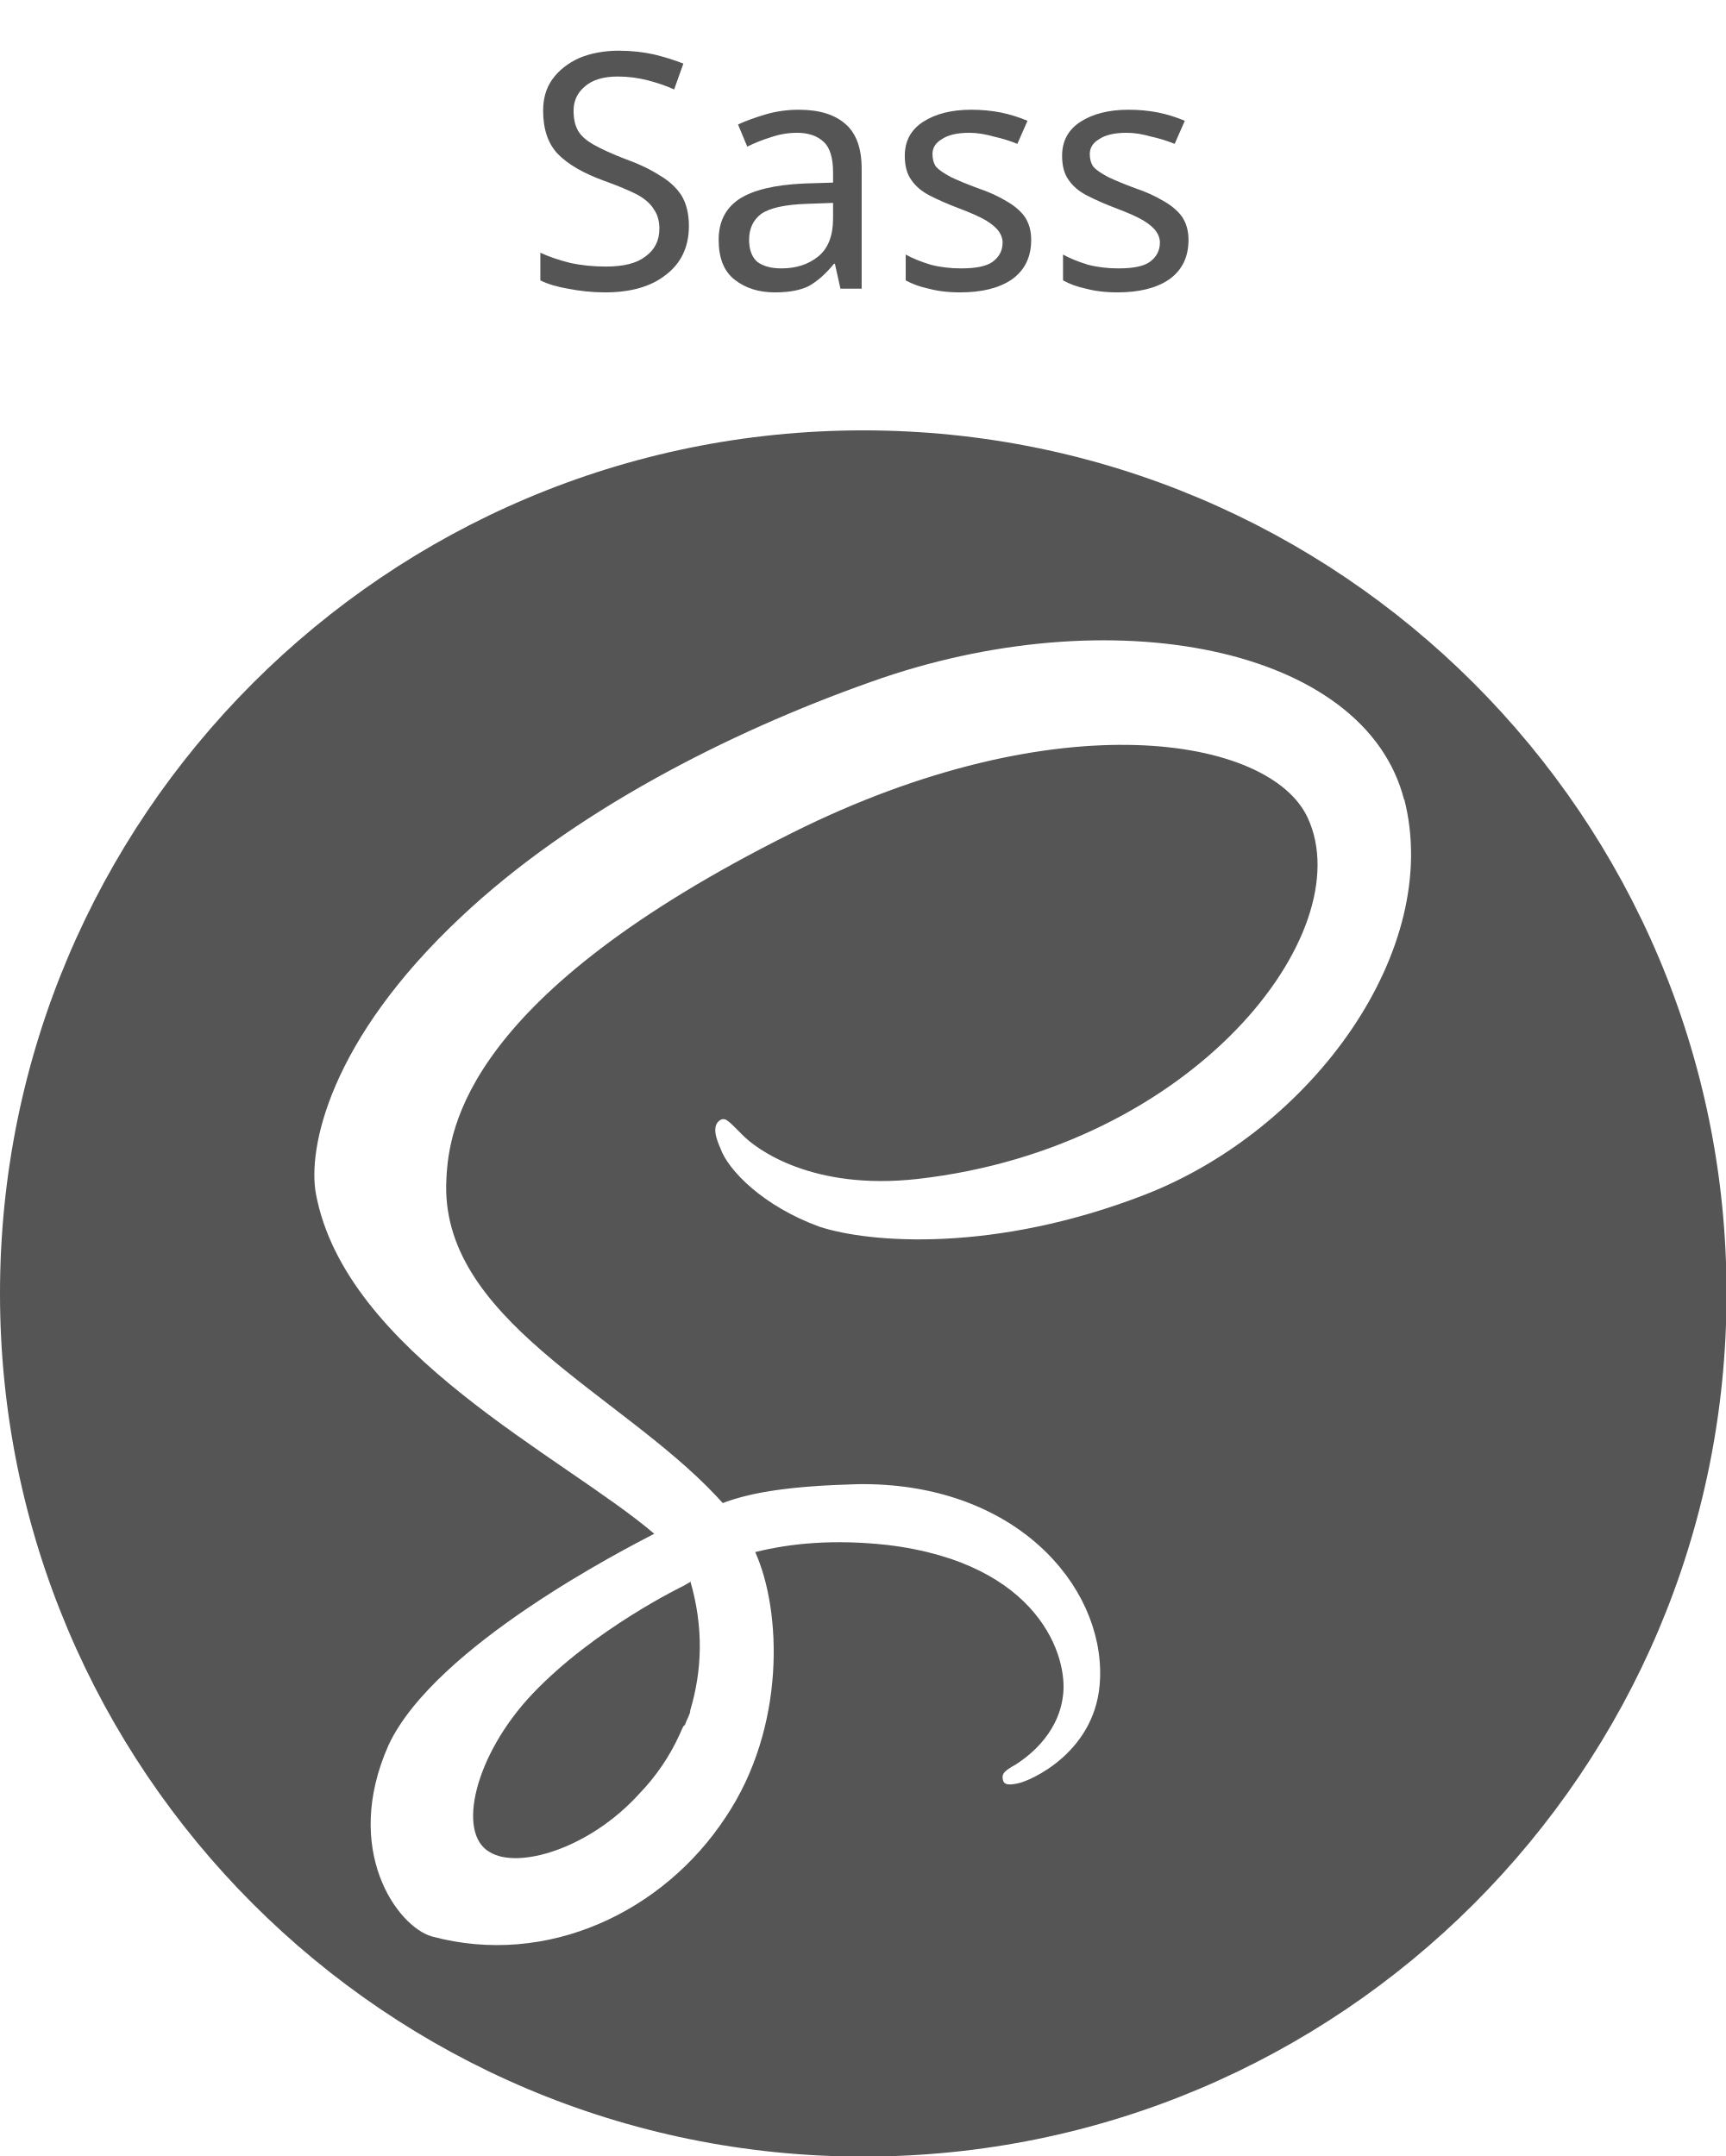
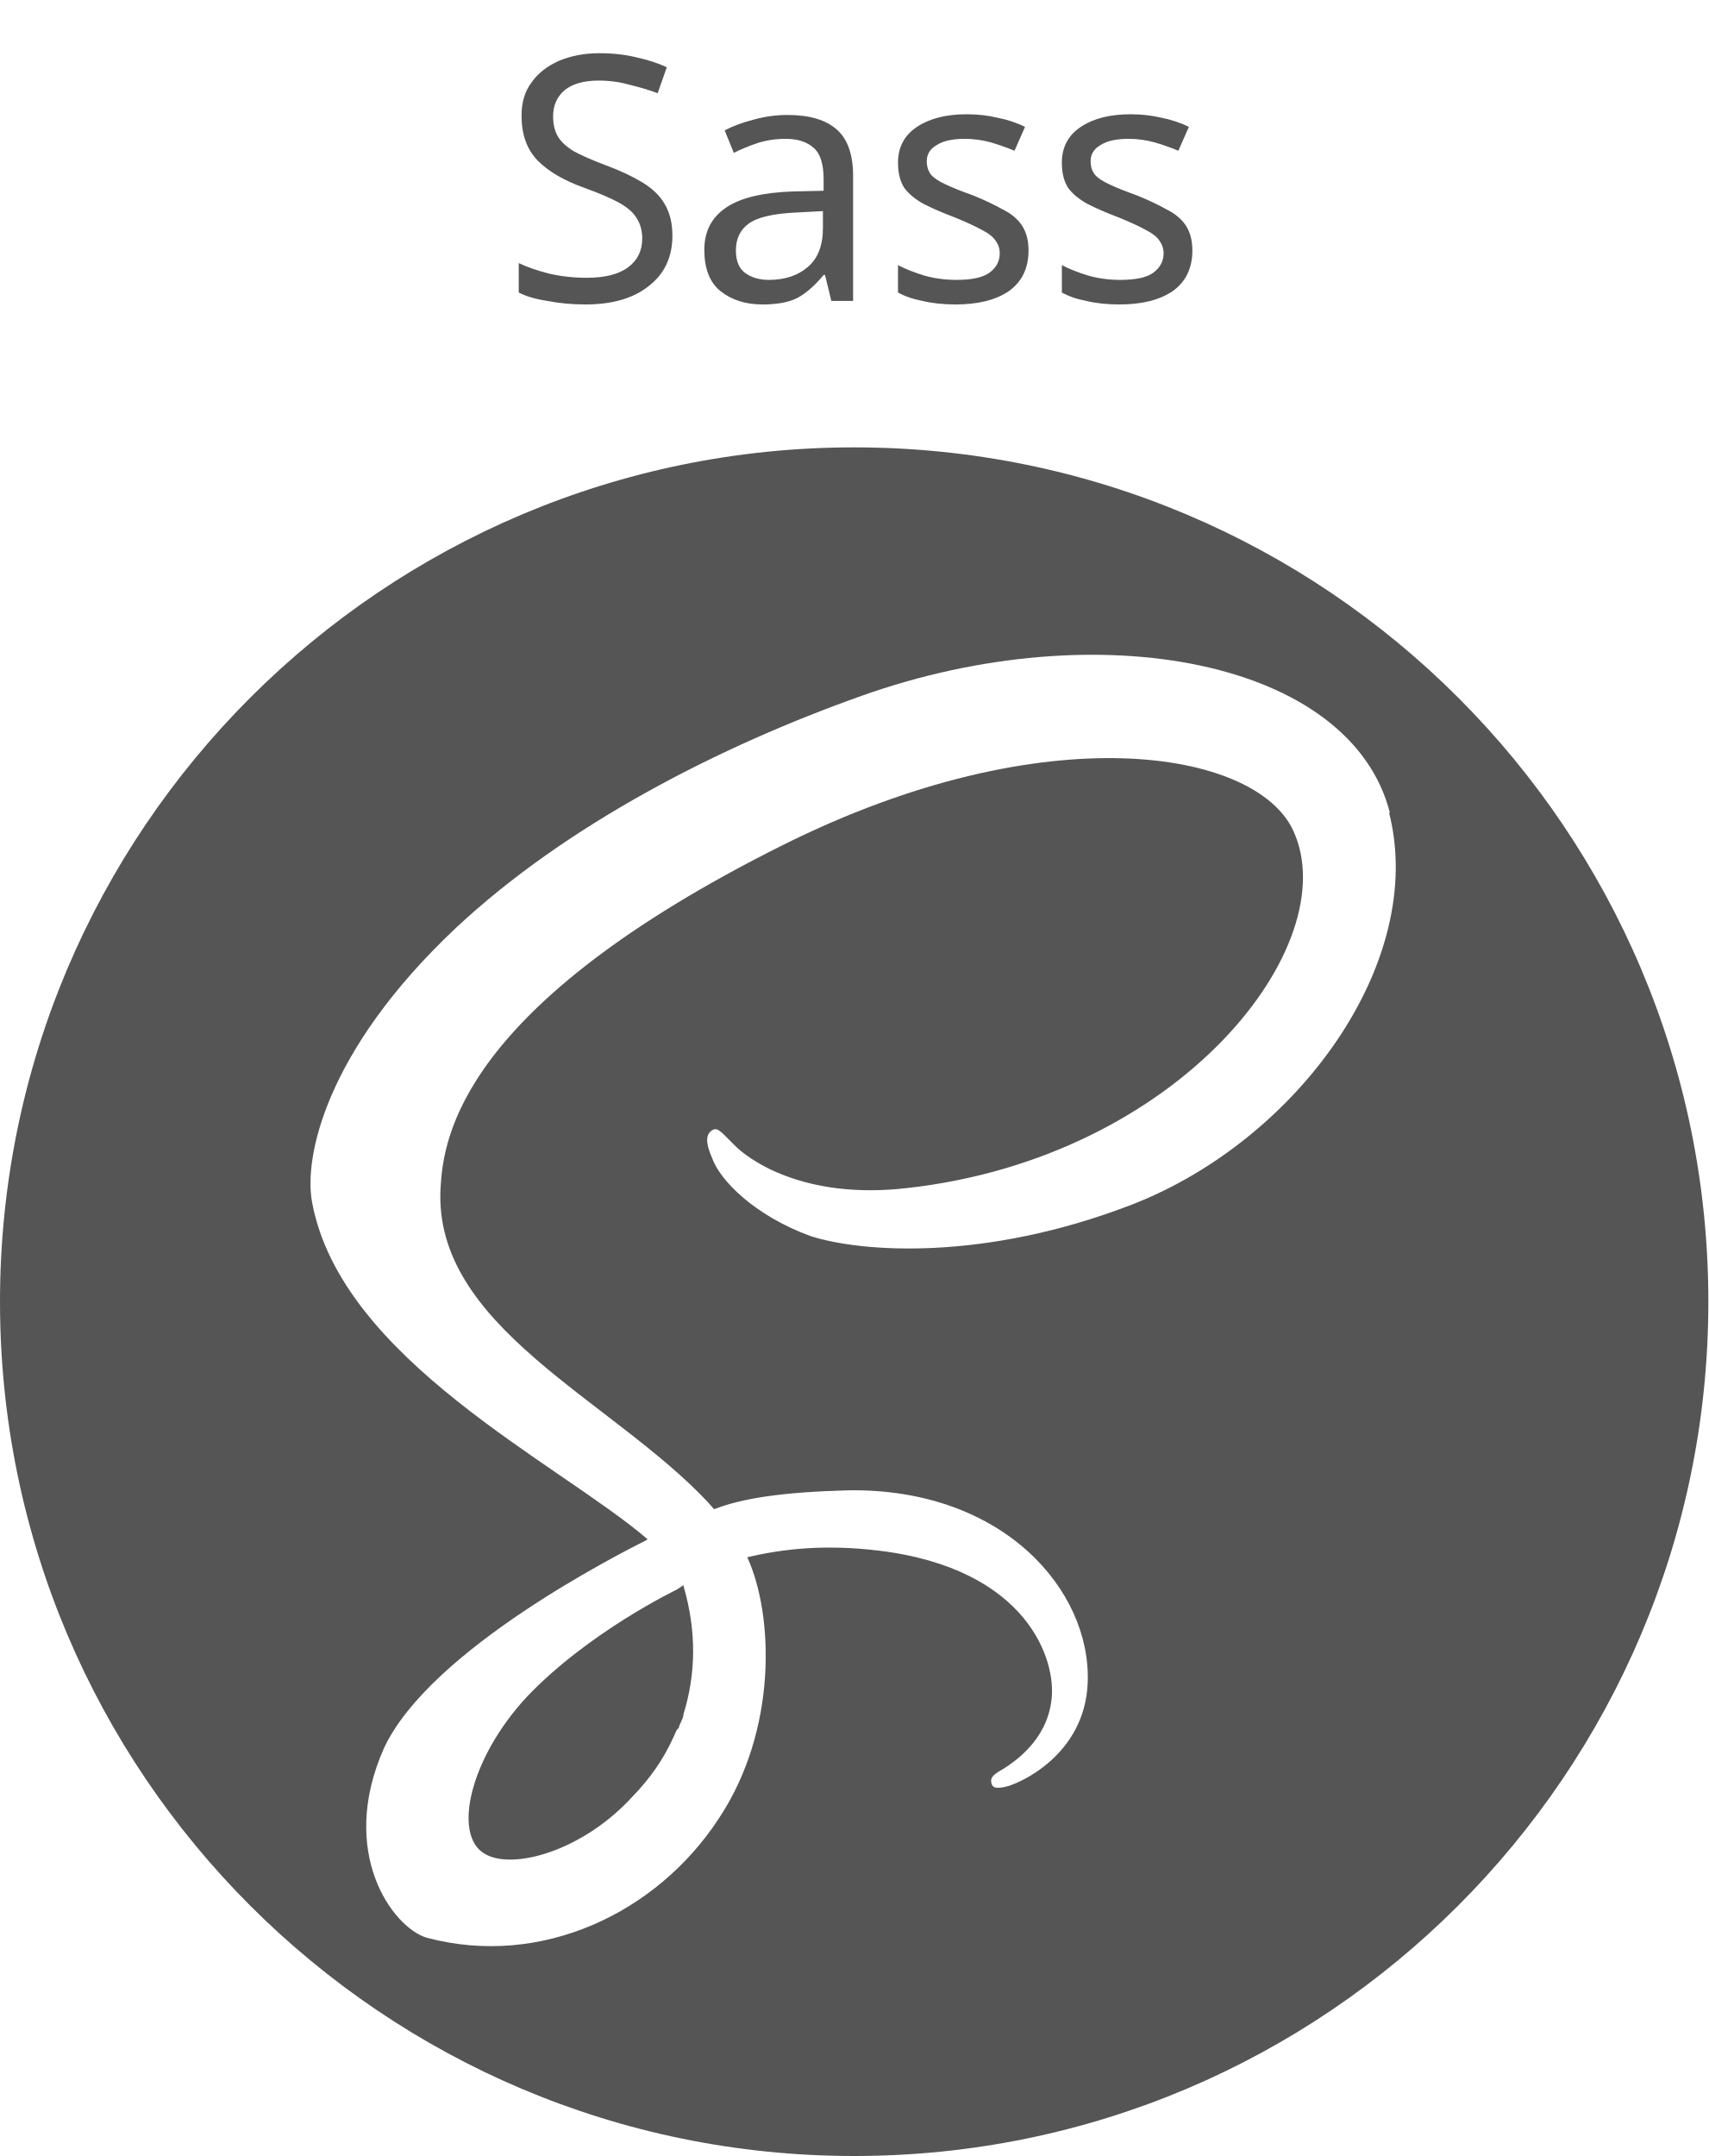
- <svg xmlns="http://www.w3.org/2000/svg" id="_レイヤー_2" data-name="レイヤー_2" viewBox="0 0 29.23 36.52">
+ <svg xmlns="http://www.w3.org/2000/svg" id="_レイヤー_2" data-name="レイヤー_2" width="38.04" height="48" viewBox="0 0 38.04 48">
  <defs>
    <style>
      .cls-1 {
        font-family: ZenKakuGothicNew-Light, 'Zen Kaku Gothic New';
-         font-size: 5.56px;
+         font-size: 7.61px;
        font-weight: 300;
      }

      .cls-1, .cls-2 {
        fill: #555;
      }
    </style>
  </defs>
-   <g id="img">
-     <text class="cls-1" transform="translate(8.87 4.89)">
-       <tspan x="0" y="0">Sass</tspan>
-     </text>
-     <path class="cls-2" d="M14.62,7.29c8.07,0,14.62,6.54,14.62,14.62s-6.54,14.62-14.62,14.62S0,29.98,0,21.91,6.54,7.29,14.62,7.29M11.69,26.78c.23.79.2,1.52,0,2.19,0,.07-.06.15-.09.25-.03,0-.06.1-.1.18-.16.35-.39.69-.67.98-.85.94-2.06,1.29-2.54.99-.56-.32-.25-1.64.72-2.67,1.05-1.11,2.57-1.84,2.57-1.84h0l.12-.07M23.78,13.55c-.66-2.6-4.97-3.45-9.03-2-2.43.86-5.06,2.21-6.94,3.98-2.24,2.1-2.6,3.93-2.46,4.69.5,2.69,4.21,4.46,5.73,5.76h0c-.44.23-3.71,1.89-4.5,3.58-.79,1.78.15,3.07.73,3.24,1.96.53,3.93-.42,4.98-2.02,1.02-1.52.95-3.49.5-4.49.61-.15,1.33-.22,2.24-.12,2.57.31,3.07,1.9,2.97,2.57-.09.67-.63,1.04-.8,1.15-.18.1-.23.15-.22.23.01.12.1.12.25.09.22-.04,1.36-.54,1.4-1.78.06-1.58-1.45-3.33-4.11-3.29-1.1.03-1.78.13-2.28.32l-.12-.13c-1.65-1.75-4.69-3-4.56-5.36.04-.86.34-3.11,5.85-5.86,4.5-2.25,8.11-1.64,8.74-.25.89,1.94-1.93,5.58-6.61,6.11-1.78.2-2.73-.5-2.97-.75-.25-.25-.28-.29-.37-.25-.16.1-.06.34,0,.48.13.37.72.98,1.68,1.33.86.28,2.97.44,5.5-.54,2.84-1.1,5.06-4.15,4.4-6.71Z" />
+   <g id="img_x5F_about">
+     <g>
+       <text class="cls-1" transform="translate(11.16 6.7)">
+         <tspan x="0" y="0">Sass</tspan>
+       </text>
+       <path class="cls-2" d="M19.02,9.96c10.51,0,19.02,8.52,19.02,19.02s-8.52,19.02-19.02,19.02S0,39.48,0,28.98,8.52,9.96,19.02,9.96M15.22,35.31c.3,1.03.27,1.98,0,2.85,0,.1-.08.19-.11.32-.04,0-.08.13-.13.23-.21.46-.51.89-.88,1.27-1.1,1.22-2.68,1.67-3.31,1.29-.72-.42-.32-2.13.93-3.48,1.37-1.45,3.35-2.4,3.35-2.4h0l.15-.1M30.95,18.1c-.86-3.39-6.47-4.49-11.76-2.61-3.16,1.12-6.58,2.87-9.04,5.17-2.91,2.74-3.39,5.12-3.2,6.11.65,3.5,5.48,5.8,7.46,7.49v.02c-.57.29-4.83,2.43-5.86,4.64-1.03,2.32.19,3.99.95,4.22,2.55.68,5.12-.55,6.49-2.63,1.33-1.98,1.24-4.55.65-5.84.8-.19,1.73-.29,2.91-.15,3.35.4,3.99,2.47,3.86,3.35-.11.88-.82,1.35-1.05,1.5-.23.13-.3.19-.29.3.02.15.13.15.32.11.29-.06,1.77-.7,1.83-2.32.08-2.05-1.88-4.34-5.35-4.28-1.43.04-2.32.17-2.97.42l-.15-.17c-2.15-2.28-6.11-3.9-5.94-6.98.06-1.12.44-4.05,7.61-7.63,5.86-2.93,10.56-2.13,11.38-.32,1.16,2.53-2.51,7.27-8.6,7.95-2.32.27-3.56-.65-3.86-.97-.32-.32-.36-.38-.48-.32-.21.13-.08.44,0,.63.17.48.93,1.27,2.19,1.73,1.12.36,3.86.57,7.15-.7,3.69-1.43,6.58-5.4,5.73-8.73Z" />
+     </g>
  </g>
</svg>
